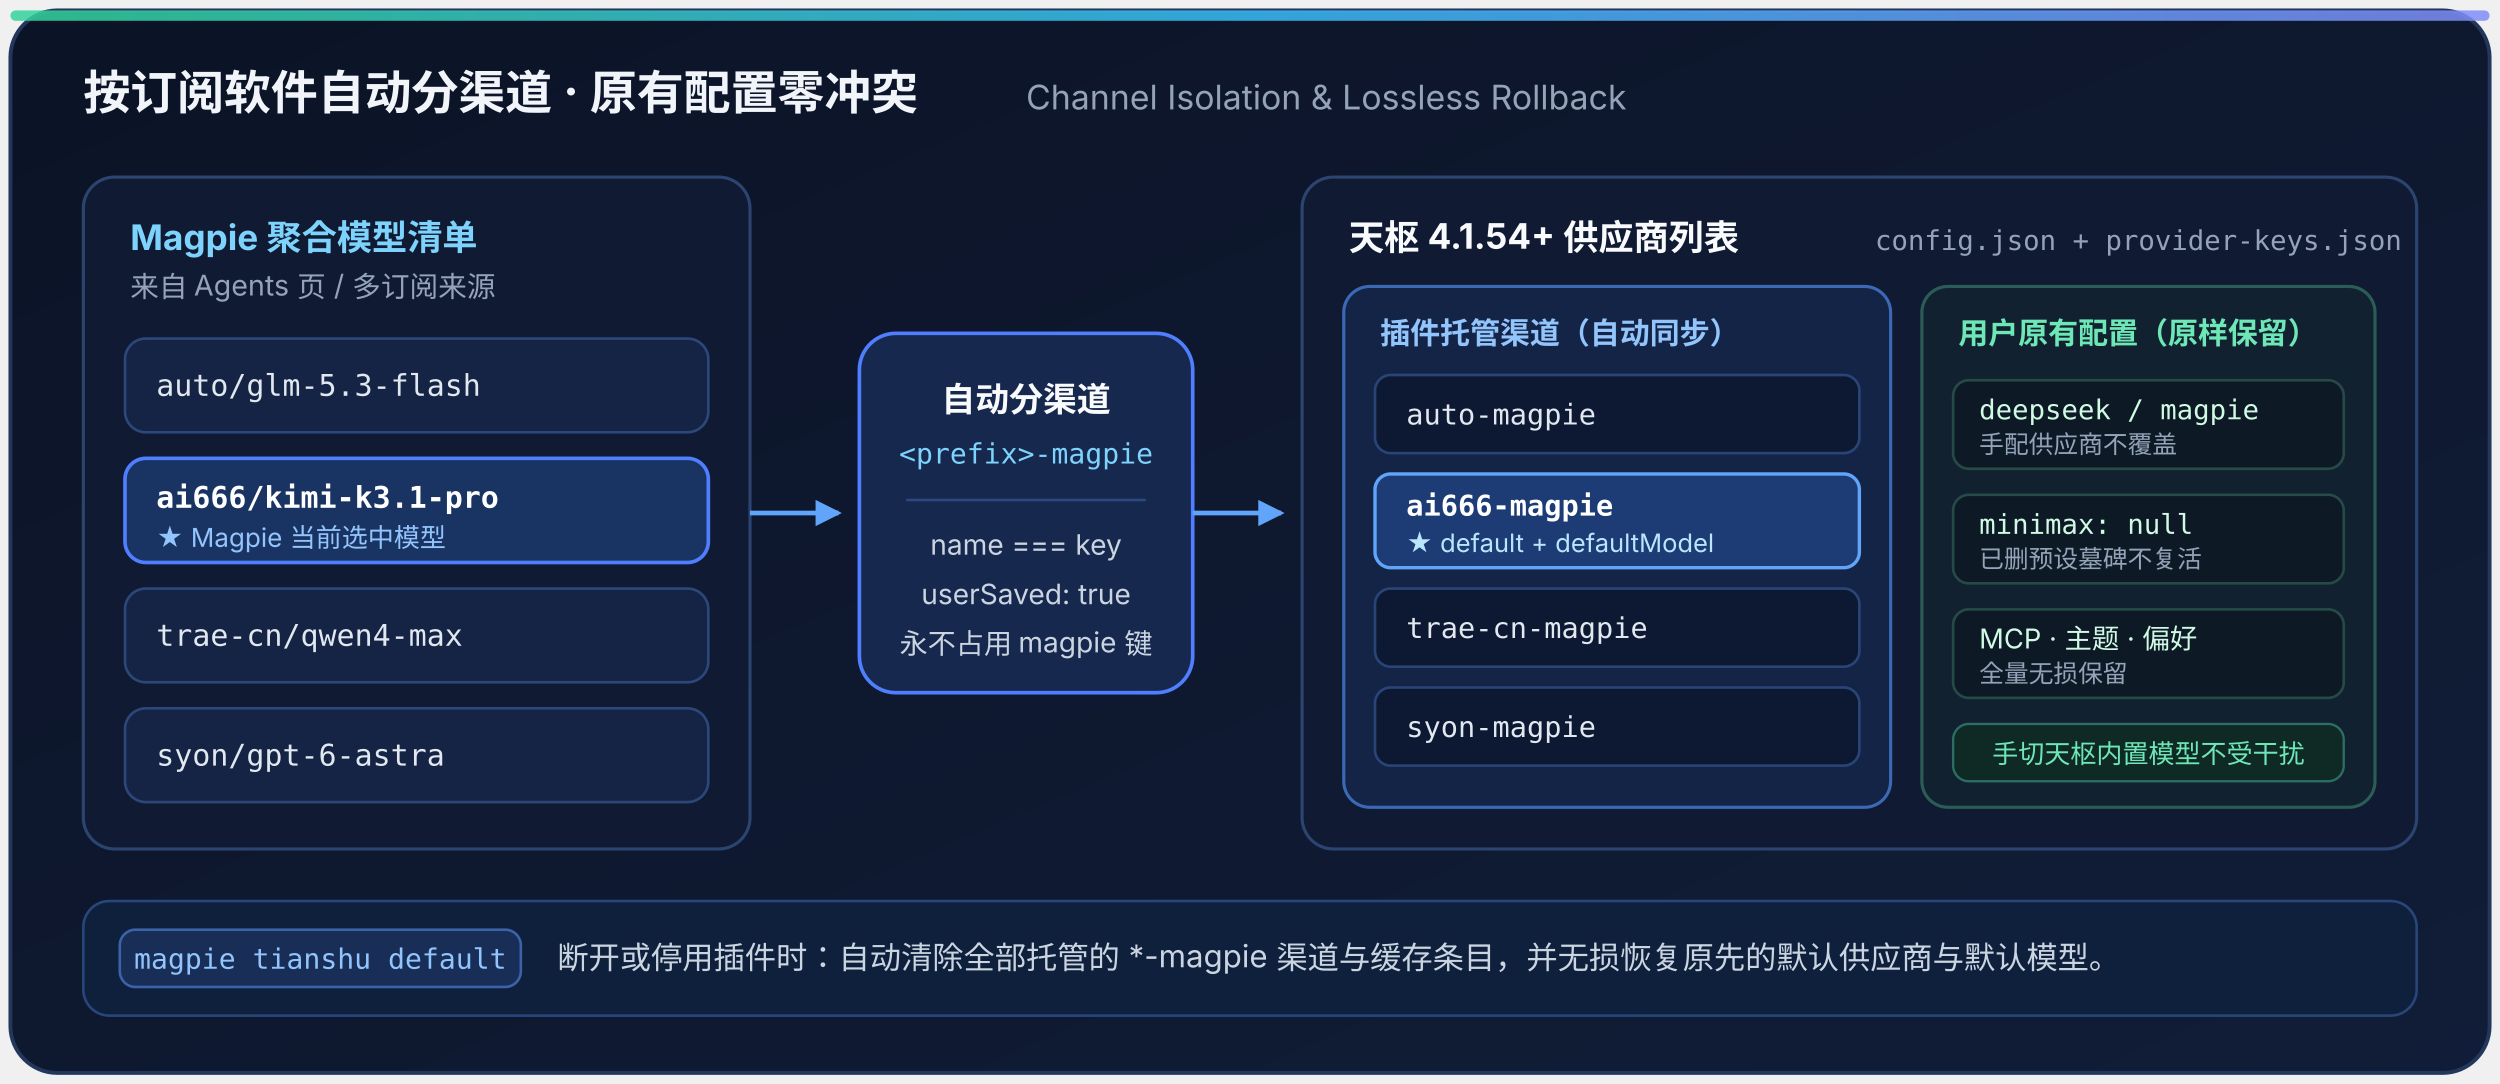
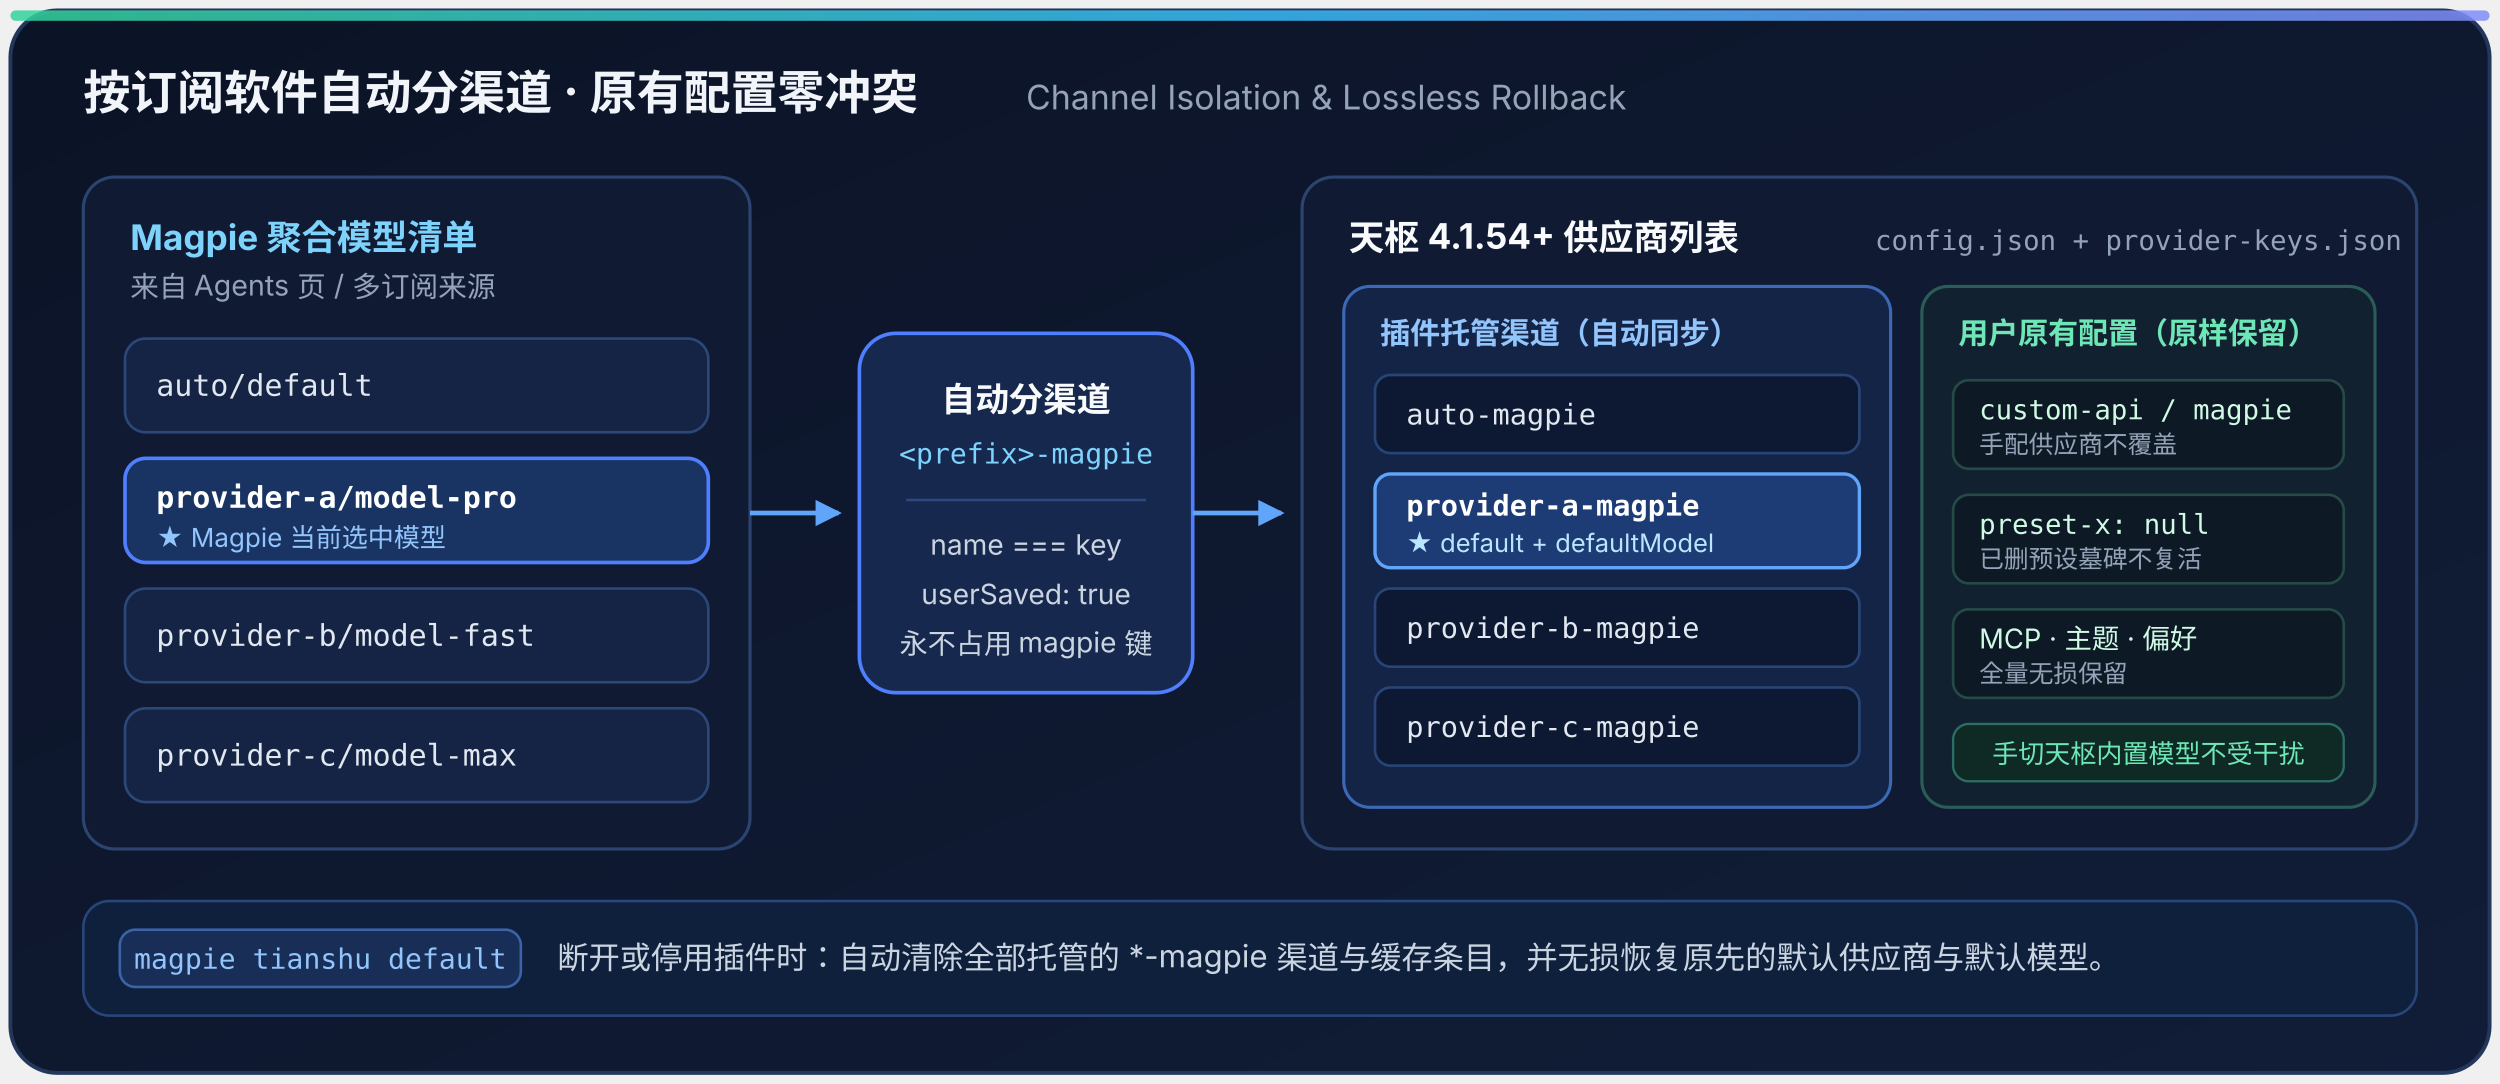
<svg xmlns="http://www.w3.org/2000/svg" viewBox="0 0 960 416" width="960" height="416" role="img" aria-label="Per-Software Channel Splitting and Lossless Rollback">
  <defs>
    <linearGradient id="bg2" x1="0" y1="0" x2="1" y2="1">
      <stop offset="0%" stop-color="#0b1326" />
      <stop offset="100%" stop-color="#111d38" />
    </linearGradient>
    <linearGradient id="accent2" x1="0" y1="0" x2="1" y2="0">
      <stop offset="0%" stop-color="#34d399" />
      <stop offset="50%" stop-color="#38bdf8" />
      <stop offset="100%" stop-color="#818cf8" />
    </linearGradient>
    <marker id="arr2" viewBox="0 0 10 10" refX="8" refY="5" markerWidth="7" markerHeight="7" orient="auto-start-reverse">
      <path d="M 1 1 L 9 5 L 1 9 z" fill="#60a5fa" />
    </marker>
  </defs>
  <style>
    .t { font-family: -apple-system, BlinkMacSystemFont, "Segoe UI", "PingFang SC", "Microsoft YaHei", sans-serif; }
    .mono { font-family: ui-monospace, SFMono-Regular, Menlo, Monaco, Consolas, monospace; }
  </style>
  <rect x="4" y="4" width="952" height="408" rx="18" fill="url(#bg2)" stroke="#23365c" stroke-width="1.5" />
  <rect x="4" y="4" width="952" height="4" rx="2" fill="url(#accent2)" opacity="0.85" />
  <text x="32" y="42" class="t" font-size="18" font-weight="700" fill="#f1f5f9">按订阅软件自动分渠道 · 原有配置零冲突</text>
  <text x="394" y="42" class="t" font-size="13" fill="#94a3b8">Channel Isolation &amp; Lossless Rollback</text>
  <rect x="32" y="68" width="256" height="258" rx="12" fill="#101a33" stroke="#2c4470" stroke-width="1.2" />
  <text x="50" y="96" class="t" font-size="13.5" font-weight="700" fill="#7dd3fc">Magpie 聚合模型清单</text>
  <text x="50" y="114" class="t" font-size="11" fill="#94a3b8">来自 Agents 页 / 多订阅来源</text>
  <rect x="48" y="130" width="224" height="36" rx="8" fill="#152445" stroke="#2c487a" stroke-width="1" />
-   <text x="60" y="152" class="mono" font-size="11.5" fill="#e2e8f0">auto/glm-5.3-flash</text>
+   <text x="60" y="152" class="mono" font-size="11.5" fill="#e2e8f0">auto/default</text>
  <rect x="48" y="176" width="224" height="40" rx="8" fill="#193363" stroke="#4f7fff" stroke-width="1.4" />
-   <text x="60" y="195" class="mono" font-size="11.5" font-weight="700" fill="#ffffff">ai666/kimi-k3.1-pro</text>
+   <text x="60" y="195" class="mono" font-size="11.5" font-weight="700" fill="#ffffff">provider-a/model-pro</text>
  <text x="60" y="210" class="t" font-size="10" fill="#93c5fd">★ Magpie 当前选中模型</text>
  <rect x="48" y="226" width="224" height="36" rx="8" fill="#152445" stroke="#2c487a" stroke-width="1" />
-   <text x="60" y="248" class="mono" font-size="11.5" fill="#e2e8f0">trae-cn/qwen4-max</text>
+   <text x="60" y="248" class="mono" font-size="11.5" fill="#e2e8f0">provider-b/model-fast</text>
  <rect x="48" y="272" width="224" height="36" rx="8" fill="#152445" stroke="#2c487a" stroke-width="1" />
-   <text x="60" y="294" class="mono" font-size="11.5" fill="#e2e8f0">syon/gpt-6-astra</text>
+   <text x="60" y="294" class="mono" font-size="11.5" fill="#e2e8f0">provider-c/model-max</text>
  <line x1="288" y1="197" x2="322" y2="197" stroke="#60a5fa" stroke-width="1.8" marker-end="url(#arr2)" />
  <rect x="330" y="128" width="128" height="138" rx="14" fill="#16284d" stroke="#4f7fff" stroke-width="1.4" />
  <text x="394" y="158" text-anchor="middle" class="t" font-size="13" font-weight="700" fill="#f8fafc">自动分渠道</text>
  <text x="394" y="178" text-anchor="middle" class="mono" font-size="10.8" fill="#7dd3fc">&lt;prefix&gt;-magpie</text>
  <line x1="348" y1="192" x2="440" y2="192" stroke="#2c497d" stroke-width="1" />
  <text x="394" y="213" text-anchor="middle" class="t" font-size="10.8" fill="#cbd5e1">name === key</text>
  <text x="394" y="232" text-anchor="middle" class="t" font-size="10.8" fill="#cbd5e1">userSaved: true</text>
  <text x="394" y="251" text-anchor="middle" class="t" font-size="10.8" fill="#cbd5e1">永不占用 magpie 键</text>
  <line x1="458" y1="197" x2="492" y2="197" stroke="#60a5fa" stroke-width="1.8" marker-end="url(#arr2)" />
  <rect x="500" y="68" width="428" height="258" rx="12" fill="#101a33" stroke="#2c4470" stroke-width="1.2" />
  <text x="518" y="96" class="t" font-size="13.5" font-weight="700" fill="#f8fafc">天枢 4.1.54+ 供应商列表</text>
  <text x="720" y="96" class="mono" font-size="10.5" fill="#94a3b8">config.json + provider-keys.json</text>
  <rect x="516" y="110" width="210" height="200" rx="10" fill="#142447" stroke="#3b69b5" stroke-width="1.2" />
  <text x="530" y="132" class="t" font-size="11.5" font-weight="700" fill="#93c5fd">插件托管渠道（自动同步）</text>
  <rect x="528" y="144" width="186" height="30" rx="6" fill="#0d1933" stroke="#294578" stroke-width="1" />
  <text x="540" y="163" class="mono" font-size="11" fill="#e2e8f0">auto-magpie</text>
  <rect x="528" y="182" width="186" height="36" rx="6" fill="#1d3b75" stroke="#60a5fa" stroke-width="1.3" />
-   <text x="540" y="198" class="mono" font-size="11" font-weight="700" fill="#ffffff">ai666-magpie</text>
+   <text x="540" y="198" class="mono" font-size="11" font-weight="700" fill="#ffffff">provider-a-magpie</text>
  <text x="540" y="212" class="t" font-size="9.8" fill="#bae6fd">★ default + defaultModel</text>
  <rect x="528" y="226" width="186" height="30" rx="6" fill="#0d1933" stroke="#294578" stroke-width="1" />
-   <text x="540" y="245" class="mono" font-size="11" fill="#e2e8f0">trae-cn-magpie</text>
+   <text x="540" y="245" class="mono" font-size="11" fill="#e2e8f0">provider-b-magpie</text>
  <rect x="528" y="264" width="186" height="30" rx="6" fill="#0d1933" stroke="#294578" stroke-width="1" />
-   <text x="540" y="283" class="mono" font-size="11" fill="#e2e8f0">syon-magpie</text>
+   <text x="540" y="283" class="mono" font-size="11" fill="#e2e8f0">provider-c-magpie</text>
  <rect x="738" y="110" width="174" height="200" rx="10" fill="#122130" stroke="#2b5d57" stroke-width="1.2" />
  <text x="752" y="132" class="t" font-size="11.5" font-weight="700" fill="#6ee7b7">用户原有配置（原样保留）</text>
  <rect x="750" y="146" width="150" height="34" rx="6" fill="#0d1a26" stroke="#264b47" stroke-width="1" />
-   <text x="760" y="161" class="mono" font-size="10.5" fill="#d1fae5">deepseek / magpie</text>
+   <text x="760" y="161" class="mono" font-size="10.5" fill="#d1fae5">custom-api / magpie</text>
  <text x="760" y="174" class="t" font-size="9.5" fill="#94a3b8">手配供应商不覆盖</text>
  <rect x="750" y="190" width="150" height="34" rx="6" fill="#0d1a26" stroke="#264b47" stroke-width="1" />
-   <text x="760" y="205" class="mono" font-size="10.5" fill="#d1fae5">minimax: null</text>
+   <text x="760" y="205" class="mono" font-size="10.5" fill="#d1fae5">preset-x: null</text>
  <text x="760" y="218" class="t" font-size="9.5" fill="#94a3b8">已删预设墓碑不复活</text>
  <rect x="750" y="234" width="150" height="34" rx="6" fill="#0d1a26" stroke="#264b47" stroke-width="1" />
  <text x="760" y="249" class="t" font-size="10.5" fill="#d1fae5">MCP · 主题 · 偏好</text>
  <text x="760" y="262" class="t" font-size="9.5" fill="#94a3b8">全量无损保留</text>
  <rect x="750" y="278" width="150" height="22" rx="6" fill="#0f2925" stroke="#2c6e63" stroke-width="0.9" />
  <text x="825" y="293" text-anchor="middle" class="t" font-size="10" fill="#6ee7b7">手切天枢内置模型不受干扰</text>
  <rect x="32" y="346" width="896" height="44" rx="10" fill="#0f203d" stroke="#28467a" stroke-width="1" />
  <rect x="46" y="357" width="154" height="22" rx="6" fill="#182e57" stroke="#3b63a8" stroke-width="1" />
  <text x="123" y="372" text-anchor="middle" class="mono" font-size="10.8" fill="#93c5fd">magpie tianshu default</text>
  <text x="214" y="372" class="t" font-size="12" fill="#cbd5e1">断开或停用插件时：自动清除全部托管的 *-magpie 渠道与缓存条目，并无损恢复原先的默认供应商与默认模型。</text>
</svg>
